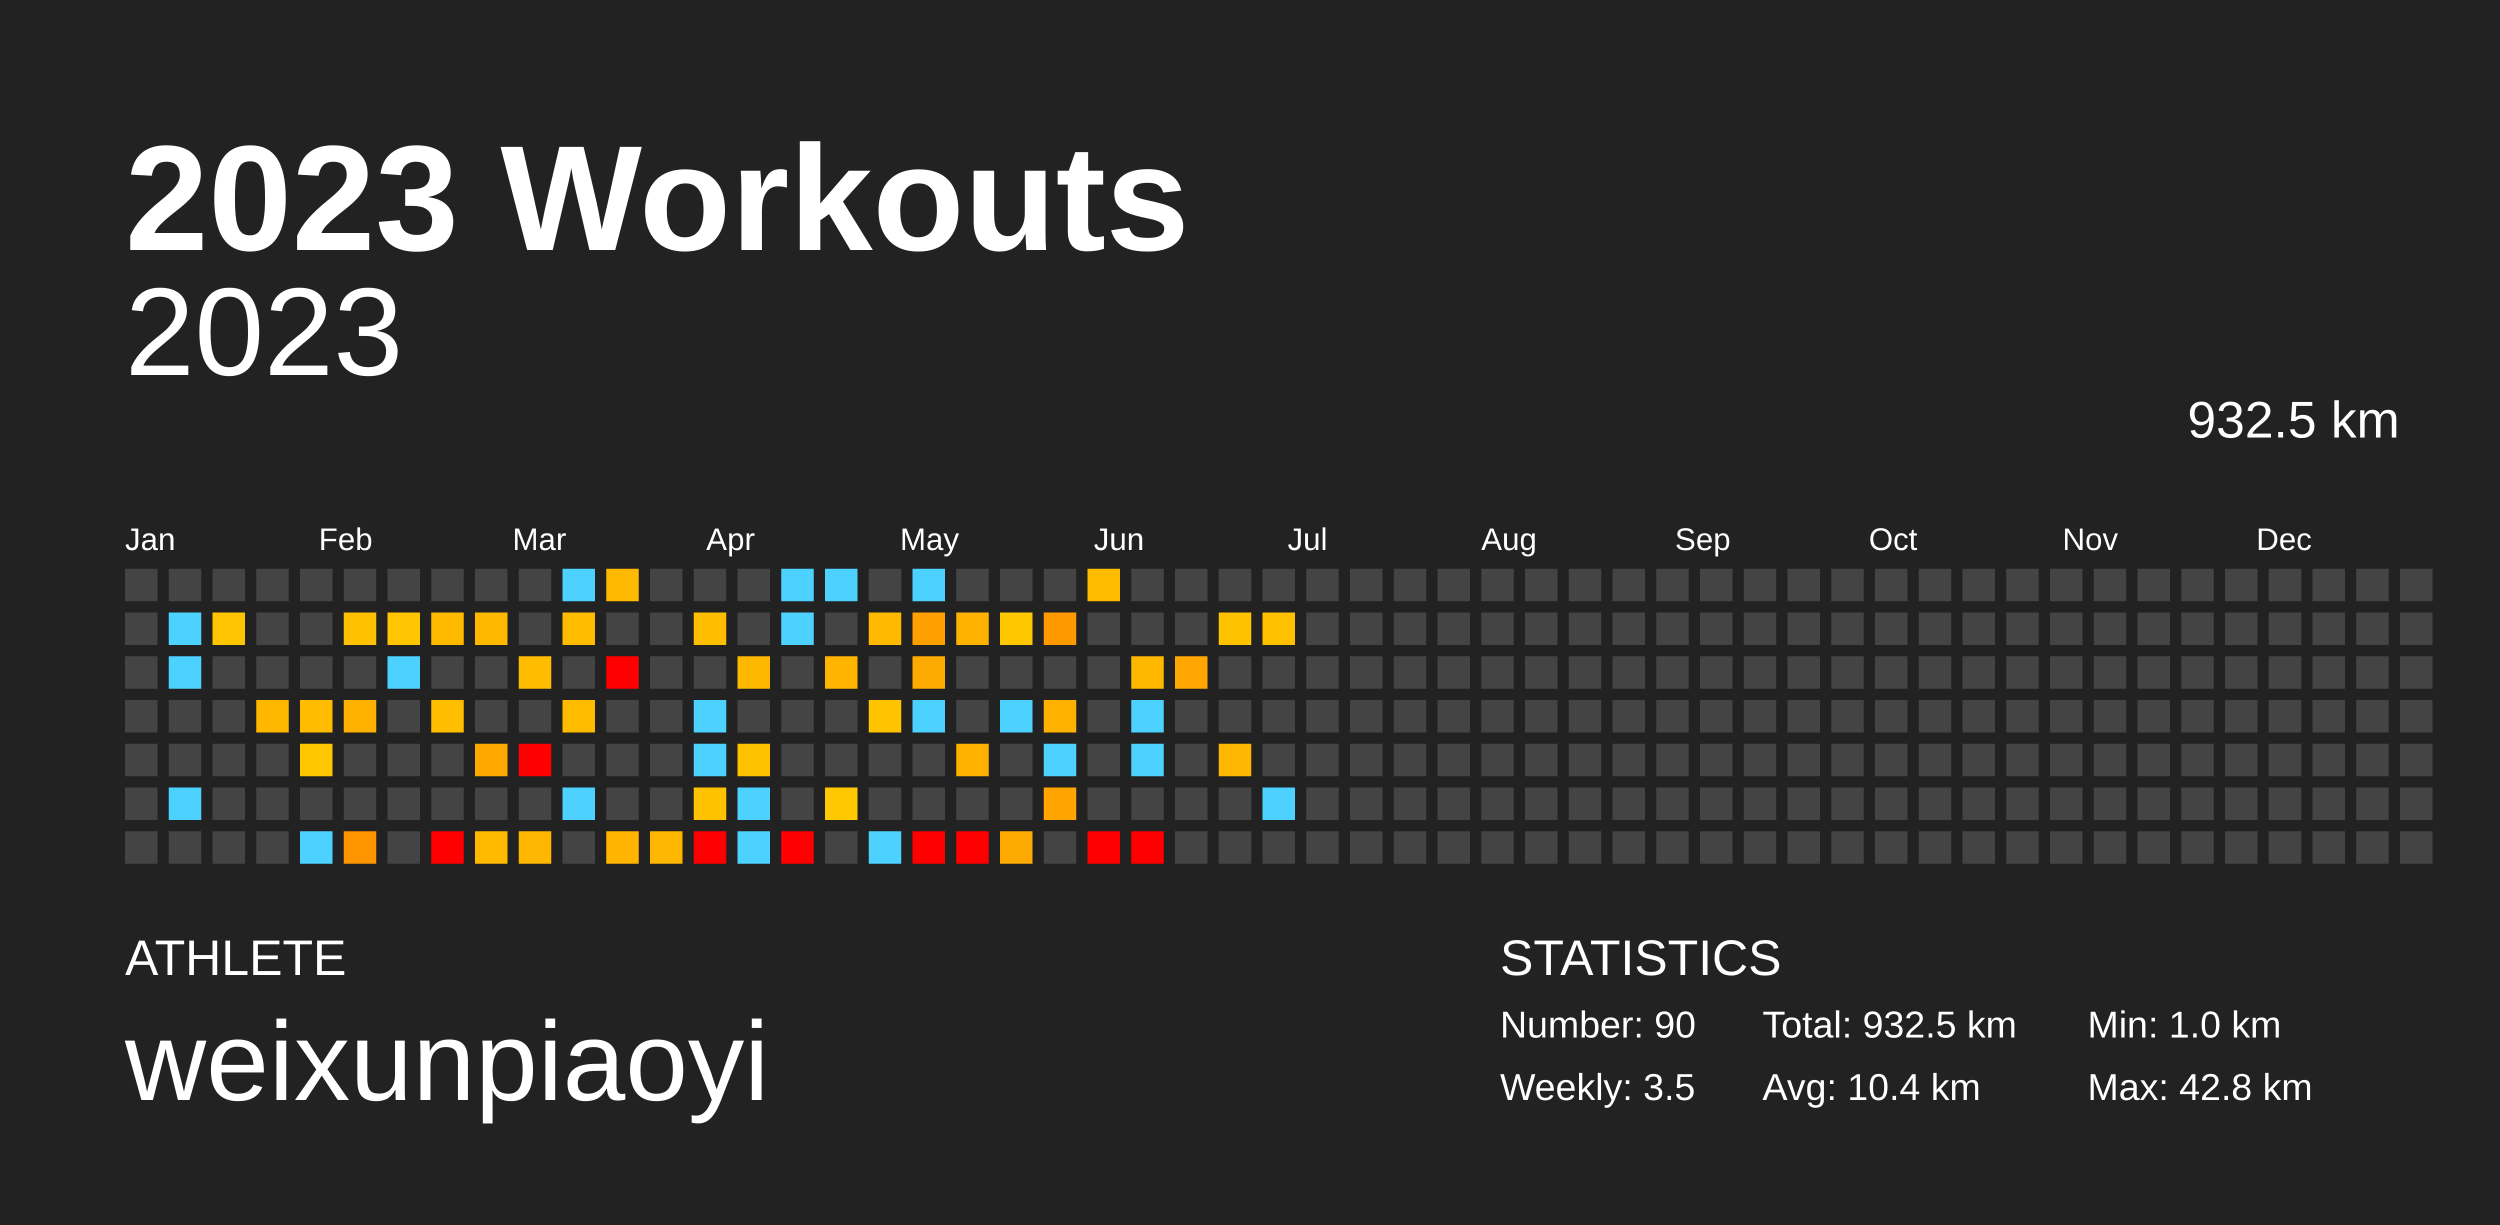
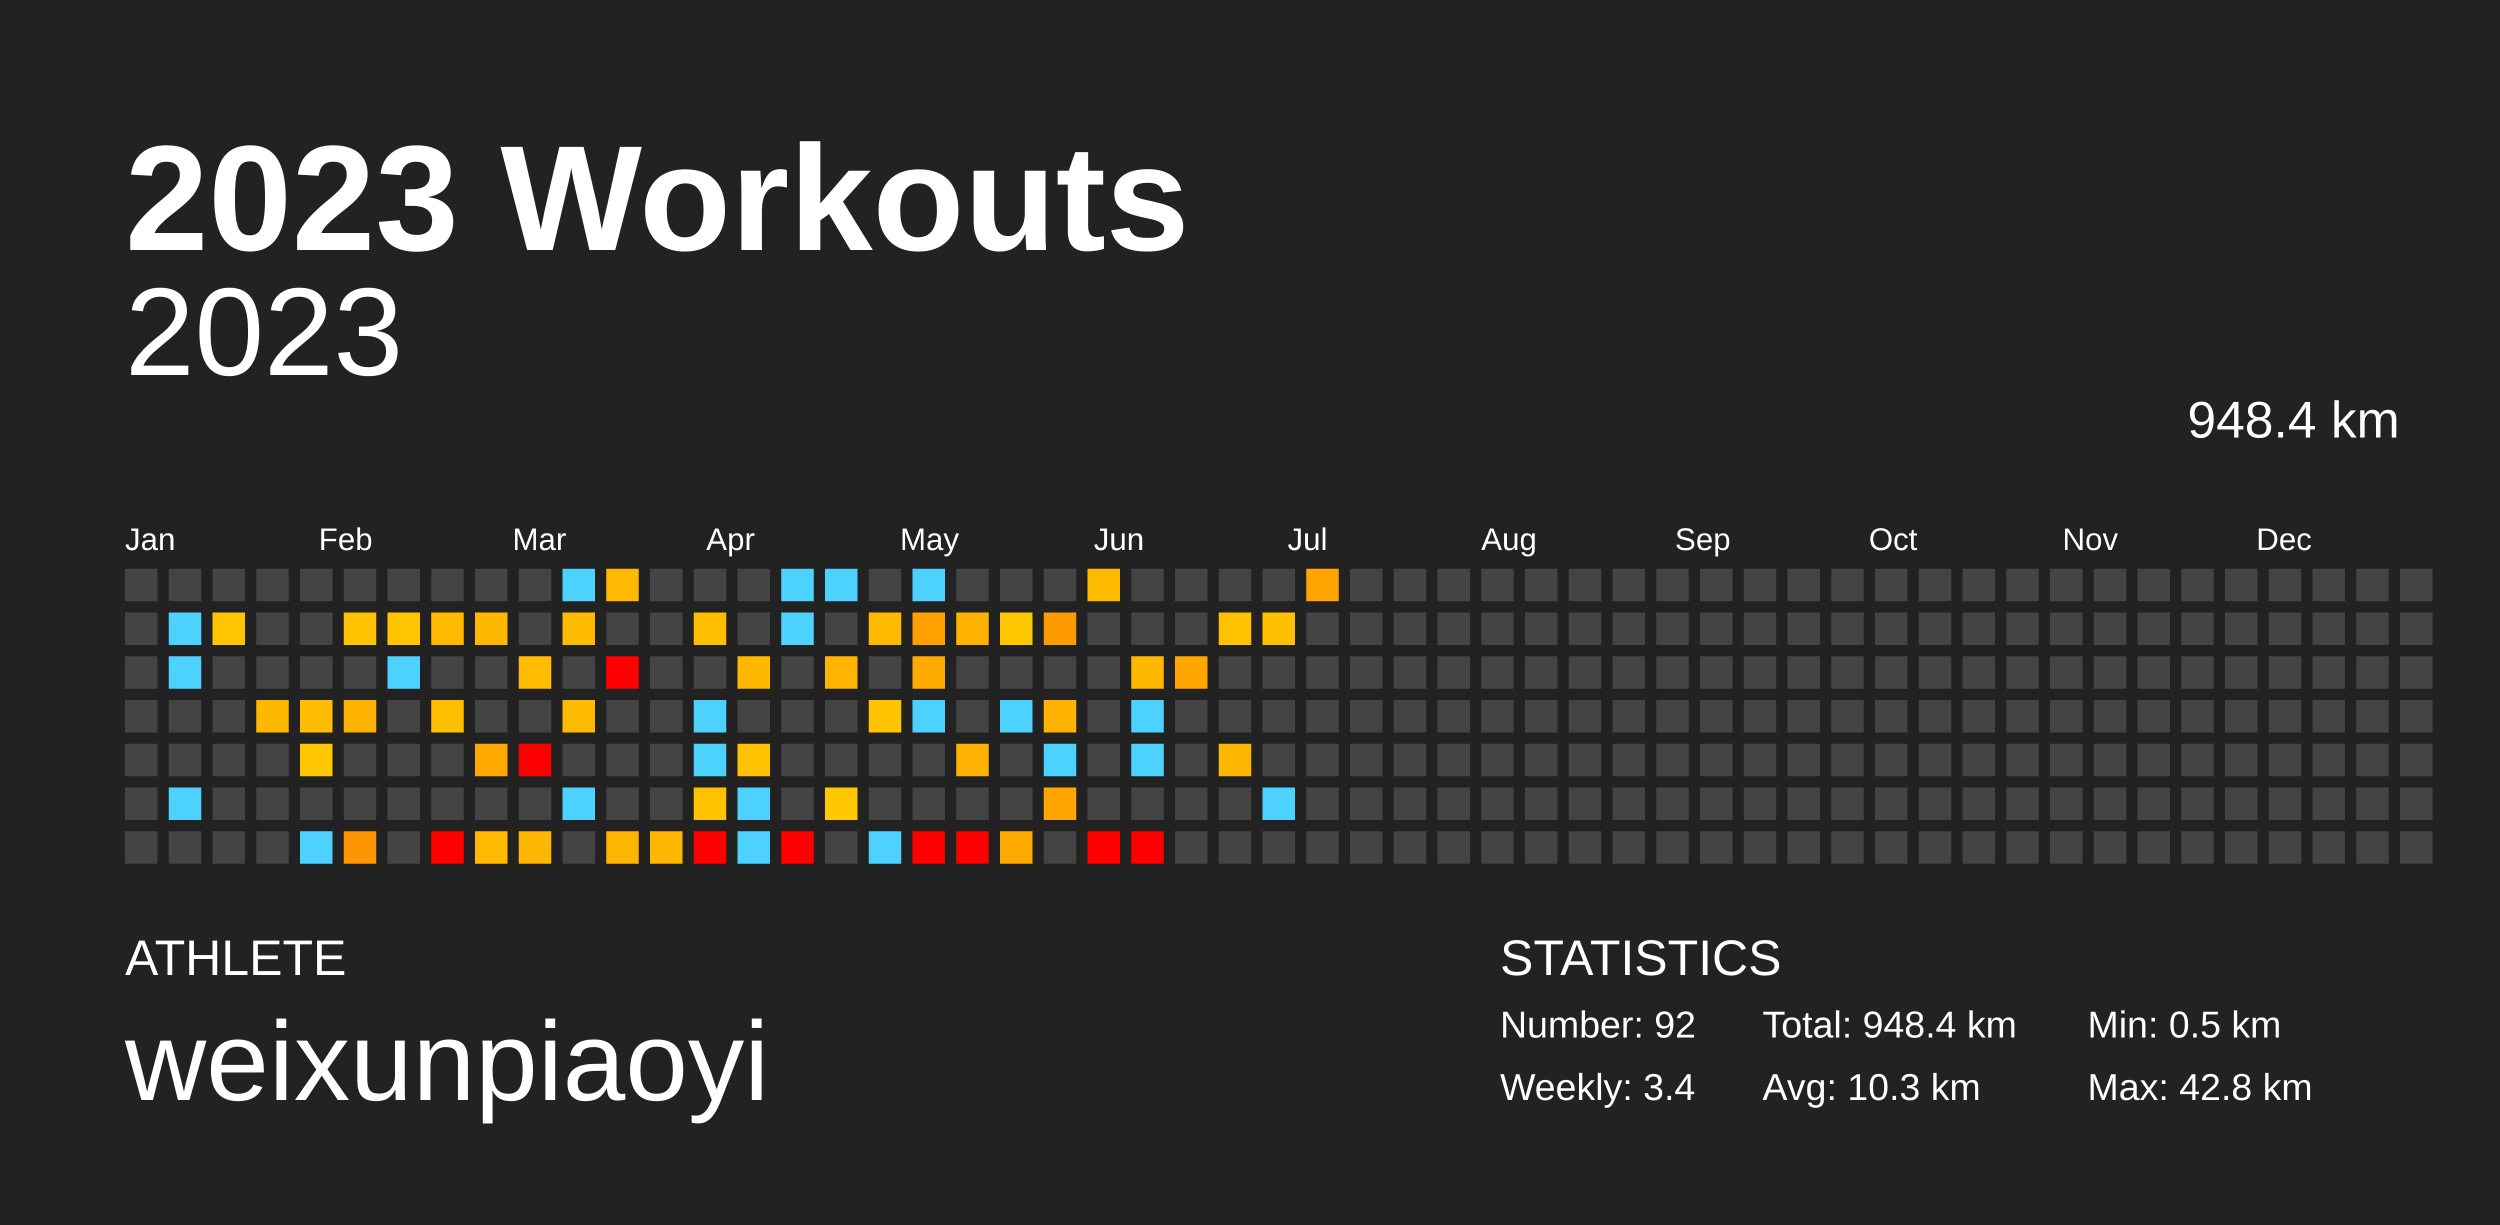
<svg xmlns="http://www.w3.org/2000/svg" baseProfile="full" height="98mm" version="1.1" viewBox="0,0,200,98" width="200mm">
  <defs />
  <rect fill="#222222" height="98" width="200" x="0" y="0" />
  <text fill="#FFFFFF" style="font-size:12px; font-family:Arial; font-weight:bold;" x="10" y="20">2023 Workouts</text>
  <text fill="#FFFFFF" style="font-size:4px; font-family:Arial" x="10" y="78">ATHLETE</text>
  <text fill="#FFFFFF" style="font-size:9px; font-family:Arial" x="10" y="88">weixunpiaoyi</text>
  <text fill="#FFFFFF" style="font-size:4px; font-family:Arial" x="120" y="78">STATISTICS</text>
-   <text fill="#FFFFFF" style="font-size:3px; font-family:Arial" x="120" y="83">Number: 90</text>
-   <text fill="#FFFFFF" style="font-size:3px; font-family:Arial" x="120" y="88">Weekly: 3.5</text>
-   <text fill="#FFFFFF" style="font-size:3px; font-family:Arial" x="141" y="83">Total: 932.5 km</text>
-   <text fill="#FFFFFF" style="font-size:3px; font-family:Arial" x="141" y="88">Avg: 10.4 km</text>
-   <text fill="#FFFFFF" style="font-size:3px; font-family:Arial" x="167" y="83">Min: 1.0 km</text>
+   <text fill="#FFFFFF" style="font-size:3px; font-family:Arial" x="120" y="83">Number: 92</text>
+   <text fill="#FFFFFF" style="font-size:3px; font-family:Arial" x="120" y="88">Weekly: 3.4</text>
+   <text fill="#FFFFFF" style="font-size:3px; font-family:Arial" x="141" y="83">Total: 948.4 km</text>
+   <text fill="#FFFFFF" style="font-size:3px; font-family:Arial" x="141" y="88">Avg: 10.3 km</text>
+   <text fill="#FFFFFF" style="font-size:3px; font-family:Arial" x="167" y="83">Min: 0.5 km</text>
  <text fill="#FFFFFF" style="font-size:3px; font-family:Arial" x="167" y="88">Max: 42.8 km</text>
  <text alignment-baseline="hanging" fill="#FFFFFF" style="font-size:10.0px; font-family:Arial;" x="10" y="30">2023</text>
-   <text alignment-baseline="hanging" fill="#FFFFFF" style="font-size:4.125px; font-family:Arial;" x="175" y="35">932.5 km</text>
+   <text alignment-baseline="hanging" fill="#FFFFFF" style="font-size:4.125px; font-family:Arial;" x="175" y="35">948.4 km</text>
  <text fill="#FFFFFF" style="font-size:2.5px; font-family:Arial" x="10.0" y="44">Jan</text>
  <text fill="#FFFFFF" style="font-size:2.5px; font-family:Arial" x="25.5" y="44">Feb</text>
  <text fill="#FFFFFF" style="font-size:2.5px; font-family:Arial" x="41.0" y="44">Mar</text>
  <text fill="#FFFFFF" style="font-size:2.5px; font-family:Arial" x="56.5" y="44">Apr</text>
  <text fill="#FFFFFF" style="font-size:2.5px; font-family:Arial" x="72.0" y="44">May</text>
  <text fill="#FFFFFF" style="font-size:2.5px; font-family:Arial" x="87.5" y="44">Jun</text>
  <text fill="#FFFFFF" style="font-size:2.5px; font-family:Arial" x="103.0" y="44">Jul</text>
  <text fill="#FFFFFF" style="font-size:2.5px; font-family:Arial" x="118.5" y="44">Aug</text>
  <text fill="#FFFFFF" style="font-size:2.5px; font-family:Arial" x="134.0" y="44">Sep</text>
  <text fill="#FFFFFF" style="font-size:2.5px; font-family:Arial" x="149.5" y="44">Oct</text>
  <text fill="#FFFFFF" style="font-size:2.5px; font-family:Arial" x="165.0" y="44">Nov</text>
  <text fill="#FFFFFF" style="font-size:2.5px; font-family:Arial" x="180.5" y="44">Dec</text>
  <rect fill="#444444" height="2.6" width="2.6" x="10.0" y="45.5" />
  <rect fill="#444444" height="2.6" width="2.6" x="10.0" y="49.0" />
  <rect fill="#444444" height="2.6" width="2.6" x="10.0" y="52.5" />
  <rect fill="#444444" height="2.6" width="2.6" x="10.0" y="56.0" />
  <rect fill="#444444" height="2.6" width="2.6" x="10.0" y="59.5" />
  <rect fill="#444444" height="2.6" width="2.6" x="10.0" y="63.0" />
  <rect fill="#444444" height="2.6" width="2.6" x="10.0" y="66.5" />
  <rect fill="#444444" height="2.6" width="2.6" x="13.5" y="45.5" />
  <rect fill="#4dd2ff" height="2.6" width="2.6" x="13.5" y="49.0" />
  <rect fill="#4dd2ff" height="2.6" width="2.6" x="13.5" y="52.5" />
  <rect fill="#444444" height="2.6" width="2.6" x="13.5" y="56.0" />
  <rect fill="#444444" height="2.6" width="2.6" x="13.5" y="59.5" />
  <rect fill="#4dd2ff" height="2.6" width="2.6" x="13.5" y="63.0" />
  <rect fill="#444444" height="2.6" width="2.6" x="13.5" y="66.5" />
  <rect fill="#444444" height="2.6" width="2.6" x="17.0" y="45.5" />
  <rect fill="#ffc500" height="2.6" width="2.6" x="17.0" y="49.0" />
  <rect fill="#444444" height="2.6" width="2.6" x="17.0" y="52.5" />
  <rect fill="#444444" height="2.6" width="2.6" x="17.0" y="56.0" />
  <rect fill="#444444" height="2.6" width="2.6" x="17.0" y="59.5" />
  <rect fill="#444444" height="2.6" width="2.6" x="17.0" y="63.0" />
  <rect fill="#444444" height="2.6" width="2.6" x="17.0" y="66.5" />
  <rect fill="#444444" height="2.6" width="2.6" x="20.5" y="45.5" />
  <rect fill="#444444" height="2.6" width="2.6" x="20.5" y="49.0" />
  <rect fill="#444444" height="2.6" width="2.6" x="20.5" y="52.5" />
  <rect fill="#ffb700" height="2.6" width="2.6" x="20.5" y="56.0" />
  <rect fill="#444444" height="2.6" width="2.6" x="20.5" y="59.5" />
  <rect fill="#444444" height="2.6" width="2.6" x="20.5" y="63.0" />
  <rect fill="#444444" height="2.6" width="2.6" x="20.5" y="66.5" />
  <rect fill="#444444" height="2.6" width="2.6" x="24.0" y="45.5" />
  <rect fill="#444444" height="2.6" width="2.6" x="24.0" y="49.0" />
  <rect fill="#444444" height="2.6" width="2.6" x="24.0" y="52.5" />
  <rect fill="#ffbc00" height="2.6" width="2.6" x="24.0" y="56.0" />
  <rect fill="#ffc700" height="2.6" width="2.6" x="24.0" y="59.5" />
  <rect fill="#444444" height="2.6" width="2.6" x="24.0" y="63.0" />
  <rect fill="#4dd2ff" height="2.6" width="2.6" x="24.0" y="66.5" />
  <rect fill="#444444" height="2.6" width="2.6" x="27.5" y="45.5" />
  <rect fill="#ffc100" height="2.6" width="2.6" x="27.5" y="49.0" />
  <rect fill="#444444" height="2.6" width="2.6" x="27.5" y="52.5" />
  <rect fill="#ffb200" height="2.6" width="2.6" x="27.5" y="56.0" />
  <rect fill="#444444" height="2.6" width="2.6" x="27.5" y="59.5" />
  <rect fill="#444444" height="2.6" width="2.6" x="27.5" y="63.0" />
  <rect fill="#ff9500" height="2.6" width="2.6" x="27.5" y="66.5" />
  <rect fill="#444444" height="2.6" width="2.6" x="31.0" y="45.5" />
  <rect fill="#ffc500" height="2.6" width="2.6" x="31.0" y="49.0" />
  <rect fill="#4dd2ff" height="2.6" width="2.6" x="31.0" y="52.5" />
  <rect fill="#444444" height="2.6" width="2.6" x="31.0" y="56.0" />
  <rect fill="#444444" height="2.6" width="2.6" x="31.0" y="59.5" />
  <rect fill="#444444" height="2.6" width="2.6" x="31.0" y="63.0" />
  <rect fill="#444444" height="2.6" width="2.6" x="31.0" y="66.5" />
  <rect fill="#444444" height="2.6" width="2.6" x="34.5" y="45.5" />
  <rect fill="#ffba00" height="2.6" width="2.6" x="34.5" y="49.0" />
  <rect fill="#444444" height="2.6" width="2.6" x="34.5" y="52.5" />
  <rect fill="#ffbf00" height="2.6" width="2.6" x="34.5" y="56.0" />
  <rect fill="#444444" height="2.6" width="2.6" x="34.5" y="59.5" />
  <rect fill="#444444" height="2.6" width="2.6" x="34.5" y="63.0" />
  <rect fill="red" height="2.6" width="2.6" x="34.5" y="66.5" />
  <rect fill="#444444" height="2.6" width="2.6" x="38.0" y="45.5" />
  <rect fill="#ffb800" height="2.6" width="2.6" x="38.0" y="49.0" />
  <rect fill="#444444" height="2.6" width="2.6" x="38.0" y="52.5" />
  <rect fill="#444444" height="2.6" width="2.6" x="38.0" y="56.0" />
  <rect fill="#ffa900" height="2.6" width="2.6" x="38.0" y="59.5" />
  <rect fill="#444444" height="2.6" width="2.6" x="38.0" y="63.0" />
  <rect fill="#ffba00" height="2.6" width="2.6" x="38.0" y="66.5" />
  <rect fill="#444444" height="2.6" width="2.6" x="41.5" y="45.5" />
  <rect fill="#444444" height="2.6" width="2.6" x="41.5" y="49.0" />
  <rect fill="#ffbc00" height="2.6" width="2.6" x="41.5" y="52.5" />
  <rect fill="#444444" height="2.6" width="2.6" x="41.5" y="56.0" />
  <rect fill="red" height="2.6" width="2.6" x="41.5" y="59.5" />
  <rect fill="#444444" height="2.6" width="2.6" x="41.5" y="63.0" />
  <rect fill="#ffb600" height="2.6" width="2.6" x="41.5" y="66.5" />
  <rect fill="#4dd2ff" height="2.6" width="2.6" x="45.0" y="45.5" />
  <rect fill="#ffbb00" height="2.6" width="2.6" x="45.0" y="49.0" />
  <rect fill="#444444" height="2.6" width="2.6" x="45.0" y="52.5" />
  <rect fill="#ffbb00" height="2.6" width="2.6" x="45.0" y="56.0" />
  <rect fill="#444444" height="2.6" width="2.6" x="45.0" y="59.5" />
  <rect fill="#4dd2ff" height="2.6" width="2.6" x="45.0" y="63.0" />
  <rect fill="#444444" height="2.6" width="2.6" x="45.0" y="66.5" />
  <rect fill="#ffb900" height="2.6" width="2.6" x="48.5" y="45.5" />
  <rect fill="#444444" height="2.6" width="2.6" x="48.5" y="49.0" />
  <rect fill="red" height="2.6" width="2.6" x="48.5" y="52.5" />
  <rect fill="#444444" height="2.6" width="2.6" x="48.5" y="56.0" />
  <rect fill="#444444" height="2.6" width="2.6" x="48.5" y="59.5" />
  <rect fill="#444444" height="2.6" width="2.6" x="48.5" y="63.0" />
  <rect fill="#ffb500" height="2.6" width="2.6" x="48.5" y="66.5" />
  <rect fill="#444444" height="2.6" width="2.6" x="52.0" y="45.5" />
  <rect fill="#444444" height="2.6" width="2.6" x="52.0" y="49.0" />
  <rect fill="#444444" height="2.6" width="2.6" x="52.0" y="52.5" />
  <rect fill="#444444" height="2.6" width="2.6" x="52.0" y="56.0" />
  <rect fill="#444444" height="2.6" width="2.6" x="52.0" y="59.5" />
  <rect fill="#444444" height="2.6" width="2.6" x="52.0" y="63.0" />
  <rect fill="#ffb600" height="2.6" width="2.6" x="52.0" y="66.5" />
  <rect fill="#444444" height="2.6" width="2.6" x="55.5" y="45.5" />
  <rect fill="#ffbe00" height="2.6" width="2.6" x="55.5" y="49.0" />
  <rect fill="#444444" height="2.6" width="2.6" x="55.5" y="52.5" />
  <rect fill="#4dd2ff" height="2.6" width="2.6" x="55.5" y="56.0" />
  <rect fill="#4dd2ff" height="2.6" width="2.6" x="55.5" y="59.5" />
  <rect fill="#ffc200" height="2.6" width="2.6" x="55.5" y="63.0" />
  <rect fill="red" height="2.6" width="2.6" x="55.5" y="66.5" />
  <rect fill="#444444" height="2.6" width="2.6" x="59.0" y="45.5" />
  <rect fill="#444444" height="2.6" width="2.6" x="59.0" y="49.0" />
  <rect fill="#ffb700" height="2.6" width="2.6" x="59.0" y="52.5" />
  <rect fill="#444444" height="2.6" width="2.6" x="59.0" y="56.0" />
  <rect fill="#ffc200" height="2.6" width="2.6" x="59.0" y="59.5" />
  <rect fill="#4dd2ff" height="2.6" width="2.6" x="59.0" y="63.0" />
  <rect fill="#4dd2ff" height="2.6" width="2.6" x="59.0" y="66.5" />
  <rect fill="#4dd2ff" height="2.6" width="2.6" x="62.5" y="45.5" />
  <rect fill="#4dd2ff" height="2.6" width="2.6" x="62.5" y="49.0" />
  <rect fill="#444444" height="2.6" width="2.6" x="62.5" y="52.5" />
  <rect fill="#444444" height="2.6" width="2.6" x="62.5" y="56.0" />
  <rect fill="#444444" height="2.6" width="2.6" x="62.5" y="59.5" />
  <rect fill="#444444" height="2.6" width="2.6" x="62.5" y="63.0" />
  <rect fill="red" height="2.6" width="2.6" x="62.5" y="66.5" />
  <rect fill="#4dd2ff" height="2.6" width="2.6" x="66.0" y="45.5" />
  <rect fill="#444444" height="2.6" width="2.6" x="66.0" y="49.0" />
  <rect fill="#ffb500" height="2.6" width="2.6" x="66.0" y="52.5" />
  <rect fill="#444444" height="2.6" width="2.6" x="66.0" y="56.0" />
  <rect fill="#444444" height="2.6" width="2.6" x="66.0" y="59.5" />
  <rect fill="#ffc800" height="2.6" width="2.6" x="66.0" y="63.0" />
  <rect fill="#444444" height="2.6" width="2.6" x="66.0" y="66.5" />
  <rect fill="#444444" height="2.6" width="2.6" x="69.5" y="45.5" />
  <rect fill="#ffb900" height="2.6" width="2.6" x="69.5" y="49.0" />
  <rect fill="#444444" height="2.6" width="2.6" x="69.5" y="52.5" />
  <rect fill="#ffc300" height="2.6" width="2.6" x="69.5" y="56.0" />
  <rect fill="#444444" height="2.6" width="2.6" x="69.5" y="59.5" />
  <rect fill="#444444" height="2.6" width="2.6" x="69.5" y="63.0" />
  <rect fill="#4dd2ff" height="2.6" width="2.6" x="69.5" y="66.5" />
  <rect fill="#4dd2ff" height="2.6" width="2.6" x="73.0" y="45.5" />
  <rect fill="#ffa000" height="2.6" width="2.6" x="73.0" y="49.0" />
  <rect fill="#ffaa00" height="2.6" width="2.6" x="73.0" y="52.5" />
  <rect fill="#4dd2ff" height="2.6" width="2.6" x="73.0" y="56.0" />
  <rect fill="#444444" height="2.6" width="2.6" x="73.0" y="59.5" />
  <rect fill="#444444" height="2.6" width="2.6" x="73.0" y="63.0" />
  <rect fill="red" height="2.6" width="2.6" x="73.0" y="66.5" />
  <rect fill="#444444" height="2.6" width="2.6" x="76.5" y="45.5" />
  <rect fill="#ffb200" height="2.6" width="2.6" x="76.5" y="49.0" />
  <rect fill="#444444" height="2.6" width="2.6" x="76.5" y="52.5" />
  <rect fill="#444444" height="2.6" width="2.6" x="76.5" y="56.0" />
  <rect fill="#ffb100" height="2.6" width="2.6" x="76.5" y="59.5" />
  <rect fill="#444444" height="2.6" width="2.6" x="76.5" y="63.0" />
  <rect fill="red" height="2.6" width="2.6" x="76.5" y="66.5" />
  <rect fill="#444444" height="2.6" width="2.6" x="80.0" y="45.5" />
  <rect fill="#ffc700" height="2.6" width="2.6" x="80.0" y="49.0" />
  <rect fill="#444444" height="2.6" width="2.6" x="80.0" y="52.5" />
  <rect fill="#4dd2ff" height="2.6" width="2.6" x="80.0" y="56.0" />
  <rect fill="#444444" height="2.6" width="2.6" x="80.0" y="59.5" />
  <rect fill="#444444" height="2.6" width="2.6" x="80.0" y="63.0" />
  <rect fill="#ffaa00" height="2.6" width="2.6" x="80.0" y="66.5" />
  <rect fill="#444444" height="2.6" width="2.6" x="83.5" y="45.5" />
  <rect fill="#ff9900" height="2.6" width="2.6" x="83.5" y="49.0" />
  <rect fill="#444444" height="2.6" width="2.6" x="83.5" y="52.5" />
  <rect fill="#ffb200" height="2.6" width="2.6" x="83.5" y="56.0" />
  <rect fill="#4dd2ff" height="2.6" width="2.6" x="83.5" y="59.5" />
  <rect fill="#ffa400" height="2.6" width="2.6" x="83.5" y="63.0" />
  <rect fill="#444444" height="2.6" width="2.6" x="83.5" y="66.5" />
  <rect fill="#ffbb00" height="2.6" width="2.6" x="87.0" y="45.5" />
  <rect fill="#444444" height="2.6" width="2.6" x="87.0" y="49.0" />
  <rect fill="#444444" height="2.6" width="2.6" x="87.0" y="52.5" />
  <rect fill="#444444" height="2.6" width="2.6" x="87.0" y="56.0" />
  <rect fill="#444444" height="2.6" width="2.6" x="87.0" y="59.5" />
  <rect fill="#444444" height="2.6" width="2.6" x="87.0" y="63.0" />
  <rect fill="red" height="2.6" width="2.6" x="87.0" y="66.5" />
  <rect fill="#444444" height="2.6" width="2.6" x="90.5" y="45.5" />
  <rect fill="#444444" height="2.6" width="2.6" x="90.5" y="49.0" />
  <rect fill="#ffb700" height="2.6" width="2.6" x="90.5" y="52.5" />
  <rect fill="#4dd2ff" height="2.6" width="2.6" x="90.5" y="56.0" />
  <rect fill="#4dd2ff" height="2.6" width="2.6" x="90.5" y="59.5" />
  <rect fill="#444444" height="2.6" width="2.6" x="90.5" y="63.0" />
  <rect fill="red" height="2.6" width="2.6" x="90.5" y="66.5" />
  <rect fill="#444444" height="2.6" width="2.6" x="94.0" y="45.5" />
  <rect fill="#444444" height="2.6" width="2.6" x="94.0" y="49.0" />
  <rect fill="#ffa700" height="2.6" width="2.6" x="94.0" y="52.5" />
  <rect fill="#444444" height="2.6" width="2.6" x="94.0" y="56.0" />
  <rect fill="#444444" height="2.6" width="2.6" x="94.0" y="59.5" />
  <rect fill="#444444" height="2.6" width="2.6" x="94.0" y="63.0" />
  <rect fill="#444444" height="2.6" width="2.6" x="94.0" y="66.5" />
  <rect fill="#444444" height="2.6" width="2.6" x="97.5" y="45.5" />
  <rect fill="#ffc200" height="2.6" width="2.6" x="97.5" y="49.0" />
  <rect fill="#444444" height="2.6" width="2.6" x="97.5" y="52.5" />
  <rect fill="#444444" height="2.6" width="2.6" x="97.5" y="56.0" />
  <rect fill="#ffb600" height="2.6" width="2.6" x="97.5" y="59.5" />
  <rect fill="#444444" height="2.6" width="2.6" x="97.5" y="63.0" />
  <rect fill="#444444" height="2.6" width="2.6" x="97.5" y="66.5" />
  <rect fill="#444444" height="2.6" width="2.6" x="101.0" y="45.5" />
  <rect fill="#ffc000" height="2.6" width="2.6" x="101.0" y="49.0" />
  <rect fill="#444444" height="2.6" width="2.6" x="101.0" y="52.5" />
  <rect fill="#444444" height="2.6" width="2.6" x="101.0" y="56.0" />
  <rect fill="#444444" height="2.6" width="2.6" x="101.0" y="59.5" />
  <rect fill="#4dd2ff" height="2.6" width="2.6" x="101.0" y="63.0" />
  <rect fill="#444444" height="2.6" width="2.6" x="101.0" y="66.5" />
-   <rect fill="#444444" height="2.6" width="2.6" x="104.5" y="45.5" />
+   <rect fill="#ffa400" height="2.6" width="2.6" x="104.5" y="45.5" />
  <rect fill="#444444" height="2.6" width="2.6" x="104.5" y="49.0" />
  <rect fill="#444444" height="2.6" width="2.6" x="104.5" y="52.5" />
  <rect fill="#444444" height="2.6" width="2.6" x="104.5" y="56.0" />
  <rect fill="#444444" height="2.6" width="2.6" x="104.5" y="59.5" />
  <rect fill="#444444" height="2.6" width="2.6" x="104.5" y="63.0" />
  <rect fill="#444444" height="2.6" width="2.6" x="104.5" y="66.5" />
  <rect fill="#444444" height="2.6" width="2.6" x="108.0" y="45.5" />
  <rect fill="#444444" height="2.6" width="2.6" x="108.0" y="49.0" />
  <rect fill="#444444" height="2.6" width="2.6" x="108.0" y="52.5" />
  <rect fill="#444444" height="2.6" width="2.6" x="108.0" y="56.0" />
  <rect fill="#444444" height="2.6" width="2.6" x="108.0" y="59.5" />
  <rect fill="#444444" height="2.6" width="2.6" x="108.0" y="63.0" />
  <rect fill="#444444" height="2.6" width="2.6" x="108.0" y="66.5" />
  <rect fill="#444444" height="2.6" width="2.6" x="111.5" y="45.5" />
  <rect fill="#444444" height="2.6" width="2.6" x="111.5" y="49.0" />
  <rect fill="#444444" height="2.6" width="2.6" x="111.5" y="52.5" />
  <rect fill="#444444" height="2.6" width="2.6" x="111.5" y="56.0" />
  <rect fill="#444444" height="2.6" width="2.6" x="111.5" y="59.5" />
  <rect fill="#444444" height="2.6" width="2.6" x="111.5" y="63.0" />
  <rect fill="#444444" height="2.6" width="2.6" x="111.5" y="66.5" />
  <rect fill="#444444" height="2.6" width="2.6" x="115.0" y="45.5" />
  <rect fill="#444444" height="2.6" width="2.6" x="115.0" y="49.0" />
  <rect fill="#444444" height="2.6" width="2.6" x="115.0" y="52.5" />
  <rect fill="#444444" height="2.6" width="2.6" x="115.0" y="56.0" />
  <rect fill="#444444" height="2.6" width="2.6" x="115.0" y="59.5" />
  <rect fill="#444444" height="2.6" width="2.6" x="115.0" y="63.0" />
  <rect fill="#444444" height="2.6" width="2.6" x="115.0" y="66.5" />
  <rect fill="#444444" height="2.6" width="2.6" x="118.5" y="45.5" />
  <rect fill="#444444" height="2.6" width="2.6" x="118.5" y="49.0" />
  <rect fill="#444444" height="2.6" width="2.6" x="118.5" y="52.5" />
  <rect fill="#444444" height="2.6" width="2.6" x="118.5" y="56.0" />
  <rect fill="#444444" height="2.6" width="2.6" x="118.5" y="59.5" />
  <rect fill="#444444" height="2.6" width="2.6" x="118.5" y="63.0" />
  <rect fill="#444444" height="2.6" width="2.6" x="118.5" y="66.5" />
  <rect fill="#444444" height="2.6" width="2.6" x="122.0" y="45.5" />
  <rect fill="#444444" height="2.6" width="2.6" x="122.0" y="49.0" />
  <rect fill="#444444" height="2.6" width="2.6" x="122.0" y="52.5" />
  <rect fill="#444444" height="2.6" width="2.6" x="122.0" y="56.0" />
  <rect fill="#444444" height="2.6" width="2.6" x="122.0" y="59.5" />
  <rect fill="#444444" height="2.6" width="2.6" x="122.0" y="63.0" />
  <rect fill="#444444" height="2.6" width="2.6" x="122.0" y="66.5" />
  <rect fill="#444444" height="2.6" width="2.6" x="125.5" y="45.5" />
  <rect fill="#444444" height="2.6" width="2.6" x="125.5" y="49.0" />
  <rect fill="#444444" height="2.6" width="2.6" x="125.5" y="52.5" />
  <rect fill="#444444" height="2.6" width="2.6" x="125.5" y="56.0" />
  <rect fill="#444444" height="2.6" width="2.6" x="125.5" y="59.5" />
  <rect fill="#444444" height="2.6" width="2.6" x="125.5" y="63.0" />
  <rect fill="#444444" height="2.6" width="2.6" x="125.5" y="66.5" />
  <rect fill="#444444" height="2.6" width="2.6" x="129.0" y="45.5" />
  <rect fill="#444444" height="2.6" width="2.6" x="129.0" y="49.0" />
  <rect fill="#444444" height="2.6" width="2.6" x="129.0" y="52.5" />
  <rect fill="#444444" height="2.6" width="2.6" x="129.0" y="56.0" />
  <rect fill="#444444" height="2.6" width="2.6" x="129.0" y="59.5" />
  <rect fill="#444444" height="2.6" width="2.6" x="129.0" y="63.0" />
  <rect fill="#444444" height="2.6" width="2.6" x="129.0" y="66.5" />
  <rect fill="#444444" height="2.6" width="2.6" x="132.5" y="45.5" />
  <rect fill="#444444" height="2.6" width="2.6" x="132.5" y="49.0" />
  <rect fill="#444444" height="2.6" width="2.6" x="132.5" y="52.5" />
  <rect fill="#444444" height="2.6" width="2.6" x="132.5" y="56.0" />
  <rect fill="#444444" height="2.6" width="2.6" x="132.5" y="59.5" />
  <rect fill="#444444" height="2.6" width="2.6" x="132.5" y="63.0" />
  <rect fill="#444444" height="2.6" width="2.6" x="132.5" y="66.5" />
  <rect fill="#444444" height="2.6" width="2.6" x="136.0" y="45.5" />
  <rect fill="#444444" height="2.6" width="2.6" x="136.0" y="49.0" />
  <rect fill="#444444" height="2.6" width="2.6" x="136.0" y="52.5" />
  <rect fill="#444444" height="2.6" width="2.6" x="136.0" y="56.0" />
  <rect fill="#444444" height="2.6" width="2.6" x="136.0" y="59.5" />
  <rect fill="#444444" height="2.6" width="2.6" x="136.0" y="63.0" />
  <rect fill="#444444" height="2.6" width="2.6" x="136.0" y="66.5" />
  <rect fill="#444444" height="2.6" width="2.6" x="139.5" y="45.5" />
  <rect fill="#444444" height="2.6" width="2.6" x="139.5" y="49.0" />
  <rect fill="#444444" height="2.6" width="2.6" x="139.5" y="52.5" />
  <rect fill="#444444" height="2.6" width="2.6" x="139.5" y="56.0" />
  <rect fill="#444444" height="2.6" width="2.6" x="139.5" y="59.5" />
  <rect fill="#444444" height="2.6" width="2.6" x="139.5" y="63.0" />
  <rect fill="#444444" height="2.6" width="2.6" x="139.5" y="66.5" />
  <rect fill="#444444" height="2.6" width="2.6" x="143.0" y="45.5" />
  <rect fill="#444444" height="2.6" width="2.6" x="143.0" y="49.0" />
  <rect fill="#444444" height="2.6" width="2.6" x="143.0" y="52.5" />
  <rect fill="#444444" height="2.6" width="2.6" x="143.0" y="56.0" />
  <rect fill="#444444" height="2.6" width="2.6" x="143.0" y="59.5" />
  <rect fill="#444444" height="2.6" width="2.6" x="143.0" y="63.0" />
  <rect fill="#444444" height="2.6" width="2.6" x="143.0" y="66.5" />
  <rect fill="#444444" height="2.6" width="2.6" x="146.5" y="45.5" />
  <rect fill="#444444" height="2.6" width="2.6" x="146.5" y="49.0" />
  <rect fill="#444444" height="2.6" width="2.6" x="146.5" y="52.5" />
  <rect fill="#444444" height="2.6" width="2.6" x="146.5" y="56.0" />
  <rect fill="#444444" height="2.6" width="2.6" x="146.5" y="59.5" />
  <rect fill="#444444" height="2.6" width="2.6" x="146.5" y="63.0" />
  <rect fill="#444444" height="2.6" width="2.6" x="146.5" y="66.5" />
  <rect fill="#444444" height="2.6" width="2.6" x="150.0" y="45.5" />
  <rect fill="#444444" height="2.6" width="2.6" x="150.0" y="49.0" />
  <rect fill="#444444" height="2.6" width="2.6" x="150.0" y="52.5" />
  <rect fill="#444444" height="2.6" width="2.6" x="150.0" y="56.0" />
  <rect fill="#444444" height="2.6" width="2.6" x="150.0" y="59.5" />
  <rect fill="#444444" height="2.6" width="2.6" x="150.0" y="63.0" />
  <rect fill="#444444" height="2.6" width="2.6" x="150.0" y="66.5" />
  <rect fill="#444444" height="2.6" width="2.6" x="153.5" y="45.5" />
  <rect fill="#444444" height="2.6" width="2.6" x="153.5" y="49.0" />
  <rect fill="#444444" height="2.6" width="2.6" x="153.5" y="52.5" />
  <rect fill="#444444" height="2.6" width="2.6" x="153.5" y="56.0" />
  <rect fill="#444444" height="2.6" width="2.6" x="153.5" y="59.5" />
  <rect fill="#444444" height="2.6" width="2.6" x="153.5" y="63.0" />
  <rect fill="#444444" height="2.6" width="2.6" x="153.5" y="66.5" />
  <rect fill="#444444" height="2.6" width="2.6" x="157.0" y="45.5" />
  <rect fill="#444444" height="2.6" width="2.6" x="157.0" y="49.0" />
  <rect fill="#444444" height="2.6" width="2.6" x="157.0" y="52.5" />
  <rect fill="#444444" height="2.6" width="2.6" x="157.0" y="56.0" />
  <rect fill="#444444" height="2.6" width="2.6" x="157.0" y="59.5" />
  <rect fill="#444444" height="2.6" width="2.6" x="157.0" y="63.0" />
  <rect fill="#444444" height="2.6" width="2.6" x="157.0" y="66.5" />
  <rect fill="#444444" height="2.6" width="2.6" x="160.5" y="45.5" />
  <rect fill="#444444" height="2.6" width="2.6" x="160.5" y="49.0" />
  <rect fill="#444444" height="2.6" width="2.6" x="160.5" y="52.5" />
  <rect fill="#444444" height="2.6" width="2.6" x="160.5" y="56.0" />
  <rect fill="#444444" height="2.6" width="2.6" x="160.5" y="59.5" />
  <rect fill="#444444" height="2.6" width="2.6" x="160.5" y="63.0" />
  <rect fill="#444444" height="2.6" width="2.6" x="160.5" y="66.5" />
  <rect fill="#444444" height="2.6" width="2.6" x="164.0" y="45.5" />
  <rect fill="#444444" height="2.6" width="2.6" x="164.0" y="49.0" />
  <rect fill="#444444" height="2.6" width="2.6" x="164.0" y="52.5" />
  <rect fill="#444444" height="2.6" width="2.6" x="164.0" y="56.0" />
  <rect fill="#444444" height="2.6" width="2.6" x="164.0" y="59.5" />
  <rect fill="#444444" height="2.6" width="2.6" x="164.0" y="63.0" />
  <rect fill="#444444" height="2.6" width="2.6" x="164.0" y="66.5" />
  <rect fill="#444444" height="2.6" width="2.6" x="167.5" y="45.5" />
  <rect fill="#444444" height="2.6" width="2.6" x="167.5" y="49.0" />
  <rect fill="#444444" height="2.6" width="2.6" x="167.5" y="52.5" />
  <rect fill="#444444" height="2.6" width="2.6" x="167.5" y="56.0" />
  <rect fill="#444444" height="2.6" width="2.6" x="167.5" y="59.5" />
  <rect fill="#444444" height="2.6" width="2.6" x="167.5" y="63.0" />
  <rect fill="#444444" height="2.6" width="2.6" x="167.5" y="66.5" />
  <rect fill="#444444" height="2.6" width="2.6" x="171.0" y="45.5" />
  <rect fill="#444444" height="2.6" width="2.6" x="171.0" y="49.0" />
  <rect fill="#444444" height="2.6" width="2.6" x="171.0" y="52.5" />
  <rect fill="#444444" height="2.6" width="2.6" x="171.0" y="56.0" />
  <rect fill="#444444" height="2.6" width="2.6" x="171.0" y="59.5" />
  <rect fill="#444444" height="2.6" width="2.6" x="171.0" y="63.0" />
  <rect fill="#444444" height="2.6" width="2.6" x="171.0" y="66.5" />
  <rect fill="#444444" height="2.6" width="2.6" x="174.5" y="45.5" />
  <rect fill="#444444" height="2.6" width="2.6" x="174.5" y="49.0" />
  <rect fill="#444444" height="2.6" width="2.6" x="174.5" y="52.5" />
  <rect fill="#444444" height="2.6" width="2.6" x="174.5" y="56.0" />
  <rect fill="#444444" height="2.6" width="2.6" x="174.5" y="59.5" />
  <rect fill="#444444" height="2.6" width="2.6" x="174.5" y="63.0" />
  <rect fill="#444444" height="2.6" width="2.6" x="174.5" y="66.5" />
  <rect fill="#444444" height="2.6" width="2.6" x="178.0" y="45.5" />
  <rect fill="#444444" height="2.6" width="2.6" x="178.0" y="49.0" />
  <rect fill="#444444" height="2.6" width="2.6" x="178.0" y="52.5" />
  <rect fill="#444444" height="2.6" width="2.6" x="178.0" y="56.0" />
  <rect fill="#444444" height="2.6" width="2.6" x="178.0" y="59.5" />
  <rect fill="#444444" height="2.6" width="2.6" x="178.0" y="63.0" />
  <rect fill="#444444" height="2.6" width="2.6" x="178.0" y="66.5" />
  <rect fill="#444444" height="2.6" width="2.6" x="181.5" y="45.5" />
  <rect fill="#444444" height="2.6" width="2.6" x="181.5" y="49.0" />
  <rect fill="#444444" height="2.6" width="2.6" x="181.5" y="52.5" />
  <rect fill="#444444" height="2.6" width="2.6" x="181.5" y="56.0" />
  <rect fill="#444444" height="2.6" width="2.6" x="181.5" y="59.5" />
  <rect fill="#444444" height="2.6" width="2.6" x="181.5" y="63.0" />
  <rect fill="#444444" height="2.6" width="2.6" x="181.5" y="66.5" />
  <rect fill="#444444" height="2.6" width="2.6" x="185.0" y="45.5" />
  <rect fill="#444444" height="2.6" width="2.6" x="185.0" y="49.0" />
  <rect fill="#444444" height="2.6" width="2.6" x="185.0" y="52.5" />
  <rect fill="#444444" height="2.6" width="2.6" x="185.0" y="56.0" />
  <rect fill="#444444" height="2.6" width="2.6" x="185.0" y="59.5" />
  <rect fill="#444444" height="2.6" width="2.6" x="185.0" y="63.0" />
  <rect fill="#444444" height="2.6" width="2.6" x="185.0" y="66.5" />
  <rect fill="#444444" height="2.6" width="2.6" x="188.5" y="45.5" />
  <rect fill="#444444" height="2.6" width="2.6" x="188.5" y="49.0" />
  <rect fill="#444444" height="2.6" width="2.6" x="188.5" y="52.5" />
  <rect fill="#444444" height="2.6" width="2.6" x="188.5" y="56.0" />
  <rect fill="#444444" height="2.6" width="2.6" x="188.5" y="59.5" />
  <rect fill="#444444" height="2.6" width="2.6" x="188.5" y="63.0" />
  <rect fill="#444444" height="2.6" width="2.6" x="188.5" y="66.5" />
  <rect fill="#444444" height="2.6" width="2.6" x="192.0" y="45.5" />
  <rect fill="#444444" height="2.6" width="2.6" x="192.0" y="49.0" />
  <rect fill="#444444" height="2.6" width="2.6" x="192.0" y="52.5" />
  <rect fill="#444444" height="2.6" width="2.6" x="192.0" y="56.0" />
  <rect fill="#444444" height="2.6" width="2.6" x="192.0" y="59.5" />
  <rect fill="#444444" height="2.6" width="2.6" x="192.0" y="63.0" />
  <rect fill="#444444" height="2.6" width="2.6" x="192.0" y="66.5" />
</svg>
